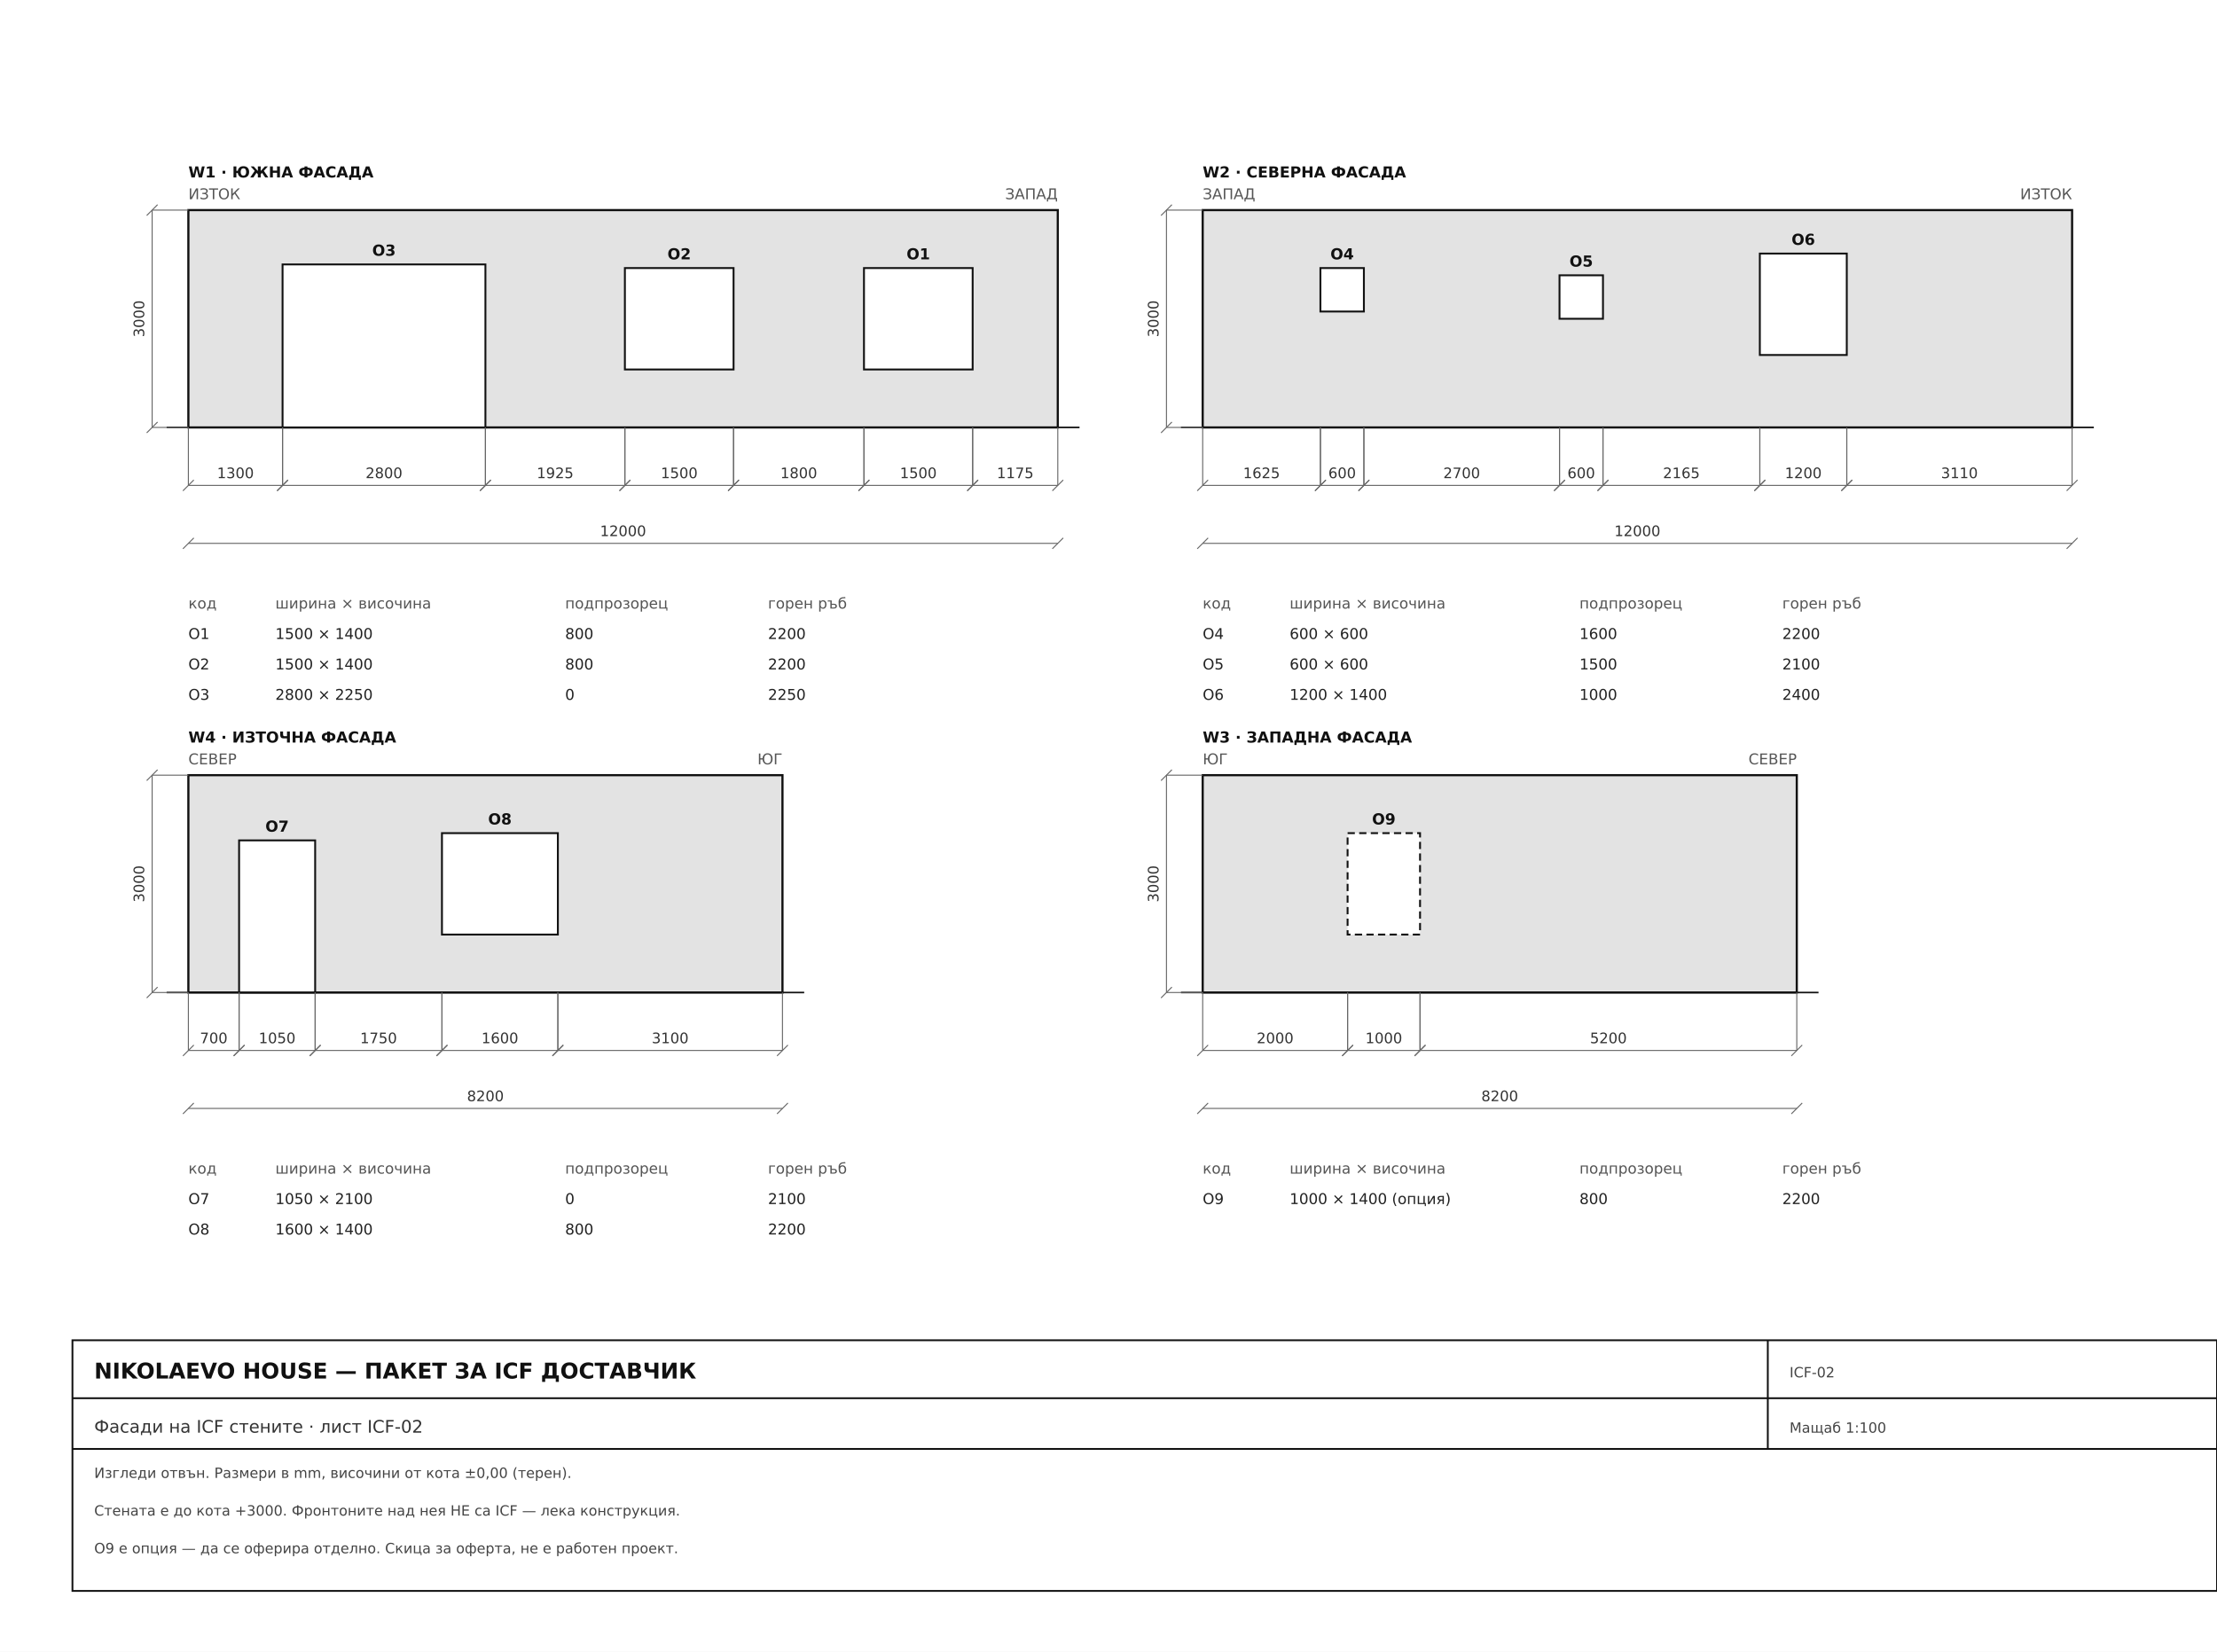
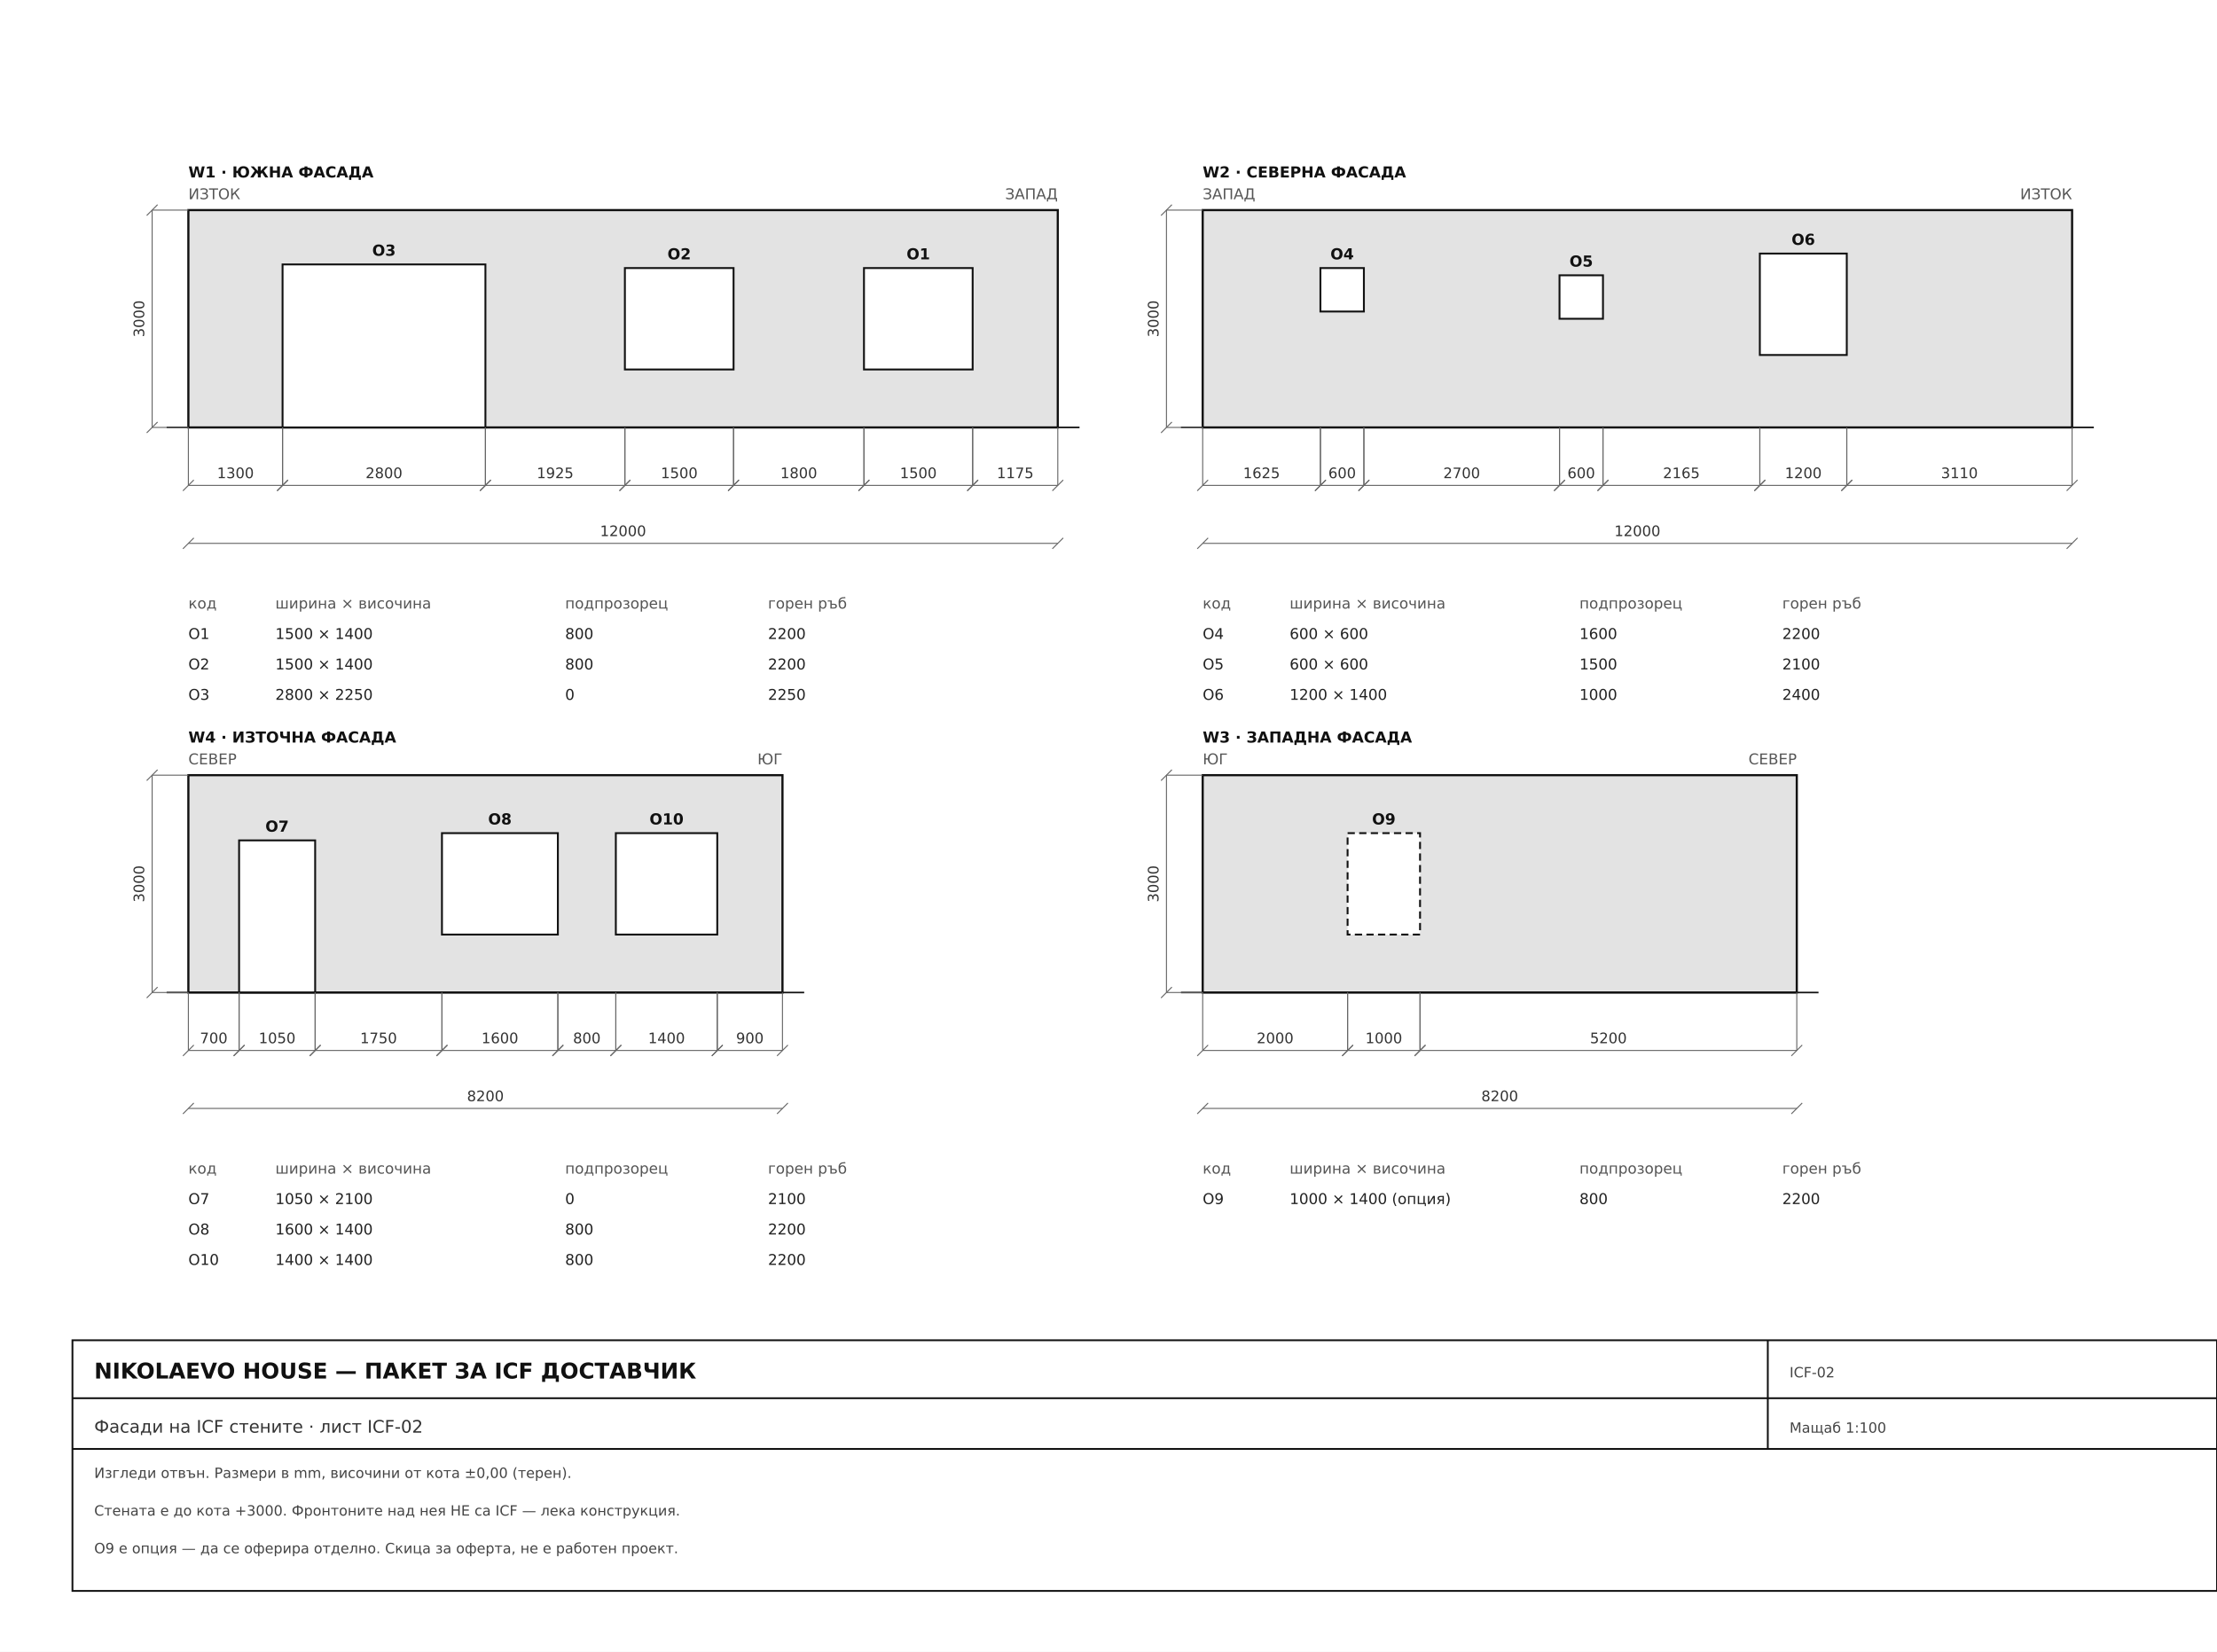
<svg xmlns="http://www.w3.org/2000/svg" width="306.0mm" height="228.0mm" viewBox="-2600 -2200 30600 22800" font-family="DejaVu Sans, Liberation Sans, Arial, sans-serif">
  <style type="text/css">
.wall    { fill:#e3e3e3; stroke:#111; stroke-width:30.00; }
.wall-l  { fill:none; stroke:#111; stroke-width:22.00; }
.open    { fill:#fff; stroke:#111; stroke-width:26.00; }
.openopt { fill:#fff; stroke:#111; stroke-width:26.00; stroke-dasharray:100.00 60.00; }
.core    { fill:none; stroke:#111; stroke-width:16.00; }
.axis    { fill:none; stroke:#777; stroke-width:13.00; stroke-dasharray:160.00 50.00 30.00 50.00; }
.part    { fill:none; stroke:#9a9a9a; stroke-width:18.00; stroke-dasharray:100.00 50.00; }
.hidden  { fill:none; stroke:#aaa; stroke-width:16.00; stroke-dasharray:70.00 50.00; }
.dim     { fill:none; stroke:#666; stroke-width:14.00; }
.dimt    { fill:#333; font-size:200.00px;  }
.lbl     { fill:#111; font-size:270.00px;  }
.lbl-s   { fill:#555; font-size:205.00px;  }
.code    { fill:#111; font-size:210.00px; font-weight:bold; }
.ttl     { fill:#111; font-size:420.00px; font-weight:bold; }
.sub     { fill:#555; font-size:230.00px; }
.note    { fill:#222; font-size:205.00px; }
.tb      { fill:none; stroke:#111; stroke-width:25.00; }
.tbmain  { fill:#111; font-size:300.00px; font-weight:bold; }
.tbsub   { fill:#333; font-size:240.00px; }
.tbsmall { fill:#444; font-size:195.00px; }
.plate   { fill:#ffffff; stroke:none; }
</style>
  <rect x="-2600" y="-2200" width="30600" height="22800" fill="#ffffff" />
  <text class="code" x="0.0" y="250.0" text-anchor="start">W1 · ЮЖНА ФАСАДА</text>
  <rect class="wall" x="0.0" y="700.0" width="12000.0" height="3000.0" />
  <rect class="open" x="9325.0" y="1500.0" width="1500.0" height="1400.0" />
  <text class="code" x="10075.0" y="1380.0" text-anchor="middle">O1</text>
  <rect class="open" x="6025.0" y="1500.0" width="1500.0" height="1400.0" />
  <text class="code" x="6775.0" y="1380.0" text-anchor="middle">O2</text>
  <rect class="open" x="1300.0" y="1450.0" width="2800.0" height="2250.0" />
  <text class="code" x="2700.0" y="1330.0" text-anchor="middle">O3</text>
  <line class="wall-l" x1="-300.0" y1="3700.0" x2="12300.0" y2="3700.0" />
  <text class="lbl-s" x="0.0" y="550.0" text-anchor="start">ИЗТОК</text>
  <text class="lbl-s" x="12000.0" y="550.0" text-anchor="end">ЗАПАД</text>
  <line class="dim" x1="0.0" y1="4500.0" x2="1300.0" y2="4500.0" />
  <line class="dim" x1="-75.0" y1="4575.0" x2="75.0" y2="4425.0" />
  <line class="dim" x1="1225.0" y1="4575.0" x2="1375.0" y2="4425.0" />
  <line class="dim" x1="0.0" y1="3700.0" x2="0.0" y2="4500.0" />
  <line class="dim" x1="1300.0" y1="3700.0" x2="1300.0" y2="4500.0" />
  <text class="dimt" x="650.0" y="4400.0" text-anchor="middle">1300</text>
  <line class="dim" x1="1300.0" y1="4500.0" x2="4100.0" y2="4500.0" />
  <line class="dim" x1="1225.0" y1="4575.0" x2="1375.0" y2="4425.0" />
  <line class="dim" x1="4025.0" y1="4575.0" x2="4175.0" y2="4425.0" />
  <line class="dim" x1="1300.0" y1="3700.0" x2="1300.0" y2="4500.0" />
  <line class="dim" x1="4100.0" y1="3700.0" x2="4100.0" y2="4500.0" />
  <text class="dimt" x="2700.0" y="4400.0" text-anchor="middle">2800</text>
  <line class="dim" x1="4100.0" y1="4500.0" x2="6025.0" y2="4500.0" />
  <line class="dim" x1="4025.0" y1="4575.0" x2="4175.0" y2="4425.0" />
  <line class="dim" x1="5950.0" y1="4575.0" x2="6100.0" y2="4425.0" />
  <line class="dim" x1="4100.0" y1="3700.0" x2="4100.0" y2="4500.0" />
  <line class="dim" x1="6025.0" y1="3700.0" x2="6025.0" y2="4500.0" />
  <text class="dimt" x="5062.5" y="4400.0" text-anchor="middle">1925</text>
  <line class="dim" x1="6025.0" y1="4500.0" x2="7525.0" y2="4500.0" />
  <line class="dim" x1="5950.0" y1="4575.0" x2="6100.0" y2="4425.0" />
  <line class="dim" x1="7450.0" y1="4575.0" x2="7600.0" y2="4425.0" />
  <line class="dim" x1="6025.0" y1="3700.0" x2="6025.0" y2="4500.0" />
  <line class="dim" x1="7525.0" y1="3700.0" x2="7525.0" y2="4500.0" />
  <text class="dimt" x="6775.0" y="4400.0" text-anchor="middle">1500</text>
  <line class="dim" x1="7525.0" y1="4500.0" x2="9325.0" y2="4500.0" />
  <line class="dim" x1="7450.0" y1="4575.0" x2="7600.0" y2="4425.0" />
  <line class="dim" x1="9250.0" y1="4575.0" x2="9400.0" y2="4425.0" />
  <line class="dim" x1="7525.0" y1="3700.0" x2="7525.0" y2="4500.0" />
  <line class="dim" x1="9325.0" y1="3700.0" x2="9325.0" y2="4500.0" />
  <text class="dimt" x="8425.0" y="4400.0" text-anchor="middle">1800</text>
  <line class="dim" x1="9325.0" y1="4500.0" x2="10825.0" y2="4500.0" />
  <line class="dim" x1="9250.0" y1="4575.0" x2="9400.0" y2="4425.0" />
  <line class="dim" x1="10750.0" y1="4575.0" x2="10900.0" y2="4425.0" />
  <line class="dim" x1="9325.0" y1="3700.0" x2="9325.0" y2="4500.0" />
  <line class="dim" x1="10825.0" y1="3700.0" x2="10825.0" y2="4500.0" />
  <text class="dimt" x="10075.0" y="4400.0" text-anchor="middle">1500</text>
  <line class="dim" x1="10825.0" y1="4500.0" x2="12000.0" y2="4500.0" />
  <line class="dim" x1="10750.0" y1="4575.0" x2="10900.0" y2="4425.0" />
  <line class="dim" x1="11925.0" y1="4575.0" x2="12075.0" y2="4425.0" />
  <line class="dim" x1="10825.0" y1="3700.0" x2="10825.0" y2="4500.0" />
  <line class="dim" x1="12000.0" y1="3700.0" x2="12000.0" y2="4500.0" />
  <text class="dimt" x="11412.5" y="4400.0" text-anchor="middle">1175</text>
  <line class="dim" x1="0.0" y1="5300.0" x2="12000.0" y2="5300.0" />
  <line class="dim" x1="-75.0" y1="5375.0" x2="75.0" y2="5225.0" />
  <line class="dim" x1="11925.0" y1="5375.0" x2="12075.0" y2="5225.0" />
  <text class="dimt" x="6000.0" y="5200.0" text-anchor="middle">12000</text>
  <line class="dim" x1="-500.0" y1="700.0" x2="-500.0" y2="3700.0" />
  <line class="dim" x1="-575.0" y1="775.0" x2="-425.0" y2="625.0" />
  <line class="dim" x1="-575.0" y1="3775.0" x2="-425.0" y2="3625.0" />
  <line class="dim" x1="0.0" y1="700.0" x2="-500.0" y2="700.0" />
  <line class="dim" x1="0.0" y1="3700.0" x2="-500.0" y2="3700.0" />
  <text class="dimt" x="-610.0" y="2200.0" text-anchor="middle" transform="rotate(-90.0 -610.0 2200.0)">3000</text>
  <text class="lbl-s" x="0.0" y="6200.0" text-anchor="start">код</text>
  <text class="lbl-s" x="1200.0" y="6200.0" text-anchor="start">ширина × височина</text>
  <text class="lbl-s" x="5200.0" y="6200.0" text-anchor="start">подпрозорец</text>
  <text class="lbl-s" x="8000.0" y="6200.0" text-anchor="start">горен ръб</text>
  <text class="note" x="0.0" y="6620.0" text-anchor="start">O1</text>
  <text class="note" x="1200.0" y="6620.0" text-anchor="start">1500 × 1400</text>
  <text class="note" x="5200.0" y="6620.0" text-anchor="start">800</text>
  <text class="note" x="8000.0" y="6620.0" text-anchor="start">2200</text>
  <text class="note" x="0.0" y="7040.0" text-anchor="start">O2</text>
  <text class="note" x="1200.0" y="7040.0" text-anchor="start">1500 × 1400</text>
  <text class="note" x="5200.0" y="7040.0" text-anchor="start">800</text>
  <text class="note" x="8000.0" y="7040.0" text-anchor="start">2200</text>
  <text class="note" x="0.0" y="7460.0" text-anchor="start">O3</text>
  <text class="note" x="1200.0" y="7460.0" text-anchor="start">2800 × 2250</text>
  <text class="note" x="5200.0" y="7460.0" text-anchor="start">0</text>
  <text class="note" x="8000.0" y="7460.0" text-anchor="start">2250</text>
  <text class="code" x="14000.0" y="250.0" text-anchor="start">W2 · СЕВЕРНА ФАСАДА</text>
  <rect class="wall" x="14000.0" y="700.0" width="12000.0" height="3000.0" />
  <rect class="open" x="15625.0" y="1500.0" width="600.0" height="600.0" />
  <text class="code" x="15925.0" y="1380.0" text-anchor="middle">O4</text>
  <rect class="open" x="18925.0" y="1600.0" width="600.0" height="600.0" />
  <text class="code" x="19225.0" y="1480.0" text-anchor="middle">O5</text>
  <rect class="open" x="21690.0" y="1300.0" width="1200.0" height="1400.0" />
  <text class="code" x="22290.0" y="1180.0" text-anchor="middle">O6</text>
  <line class="wall-l" x1="13700.0" y1="3700.0" x2="26300.0" y2="3700.0" />
  <text class="lbl-s" x="14000.0" y="550.0" text-anchor="start">ЗАПАД</text>
  <text class="lbl-s" x="26000.0" y="550.0" text-anchor="end">ИЗТОК</text>
  <line class="dim" x1="14000.0" y1="4500.0" x2="15625.0" y2="4500.0" />
  <line class="dim" x1="13925.0" y1="4575.0" x2="14075.0" y2="4425.0" />
  <line class="dim" x1="15550.0" y1="4575.0" x2="15700.0" y2="4425.0" />
  <line class="dim" x1="14000.0" y1="3700.0" x2="14000.0" y2="4500.0" />
  <line class="dim" x1="15625.0" y1="3700.0" x2="15625.0" y2="4500.0" />
  <text class="dimt" x="14812.5" y="4400.0" text-anchor="middle">1625</text>
  <line class="dim" x1="15625.0" y1="4500.0" x2="16225.0" y2="4500.0" />
  <line class="dim" x1="15550.0" y1="4575.0" x2="15700.0" y2="4425.0" />
  <line class="dim" x1="16150.0" y1="4575.0" x2="16300.0" y2="4425.0" />
  <line class="dim" x1="15625.0" y1="3700.0" x2="15625.0" y2="4500.0" />
  <line class="dim" x1="16225.0" y1="3700.0" x2="16225.0" y2="4500.0" />
  <text class="dimt" x="15925.0" y="4400.0" text-anchor="middle">600</text>
  <line class="dim" x1="16225.0" y1="4500.0" x2="18925.0" y2="4500.0" />
  <line class="dim" x1="16150.0" y1="4575.0" x2="16300.0" y2="4425.0" />
  <line class="dim" x1="18850.0" y1="4575.0" x2="19000.0" y2="4425.0" />
  <line class="dim" x1="16225.0" y1="3700.0" x2="16225.0" y2="4500.0" />
  <line class="dim" x1="18925.0" y1="3700.0" x2="18925.0" y2="4500.0" />
  <text class="dimt" x="17575.0" y="4400.0" text-anchor="middle">2700</text>
  <line class="dim" x1="18925.0" y1="4500.0" x2="19525.0" y2="4500.0" />
  <line class="dim" x1="18850.0" y1="4575.0" x2="19000.0" y2="4425.0" />
  <line class="dim" x1="19450.0" y1="4575.0" x2="19600.0" y2="4425.0" />
  <line class="dim" x1="18925.0" y1="3700.0" x2="18925.0" y2="4500.0" />
  <line class="dim" x1="19525.0" y1="3700.0" x2="19525.0" y2="4500.0" />
  <text class="dimt" x="19225.0" y="4400.0" text-anchor="middle">600</text>
  <line class="dim" x1="19525.0" y1="4500.0" x2="21690.0" y2="4500.0" />
  <line class="dim" x1="19450.0" y1="4575.0" x2="19600.0" y2="4425.0" />
  <line class="dim" x1="21615.0" y1="4575.0" x2="21765.0" y2="4425.0" />
  <line class="dim" x1="19525.0" y1="3700.0" x2="19525.0" y2="4500.0" />
  <line class="dim" x1="21690.0" y1="3700.0" x2="21690.0" y2="4500.0" />
  <text class="dimt" x="20607.5" y="4400.0" text-anchor="middle">2165</text>
  <line class="dim" x1="21690.0" y1="4500.0" x2="22890.0" y2="4500.0" />
  <line class="dim" x1="21615.0" y1="4575.0" x2="21765.0" y2="4425.0" />
  <line class="dim" x1="22815.0" y1="4575.0" x2="22965.0" y2="4425.0" />
  <line class="dim" x1="21690.0" y1="3700.0" x2="21690.0" y2="4500.0" />
  <line class="dim" x1="22890.0" y1="3700.0" x2="22890.0" y2="4500.0" />
  <text class="dimt" x="22290.0" y="4400.0" text-anchor="middle">1200</text>
  <line class="dim" x1="22890.0" y1="4500.0" x2="26000.0" y2="4500.0" />
  <line class="dim" x1="22815.0" y1="4575.0" x2="22965.0" y2="4425.0" />
  <line class="dim" x1="25925.0" y1="4575.0" x2="26075.0" y2="4425.0" />
  <line class="dim" x1="22890.0" y1="3700.0" x2="22890.0" y2="4500.0" />
  <line class="dim" x1="26000.0" y1="3700.0" x2="26000.0" y2="4500.0" />
  <text class="dimt" x="24445.0" y="4400.0" text-anchor="middle">3110</text>
  <line class="dim" x1="14000.0" y1="5300.0" x2="26000.0" y2="5300.0" />
  <line class="dim" x1="13925.0" y1="5375.0" x2="14075.0" y2="5225.0" />
  <line class="dim" x1="25925.0" y1="5375.0" x2="26075.0" y2="5225.0" />
  <text class="dimt" x="20000.0" y="5200.0" text-anchor="middle">12000</text>
  <line class="dim" x1="13500.0" y1="700.0" x2="13500.0" y2="3700.0" />
  <line class="dim" x1="13425.0" y1="775.0" x2="13575.0" y2="625.0" />
  <line class="dim" x1="13425.0" y1="3775.0" x2="13575.0" y2="3625.0" />
  <line class="dim" x1="14000.0" y1="700.0" x2="13500.0" y2="700.0" />
  <line class="dim" x1="14000.0" y1="3700.0" x2="13500.0" y2="3700.0" />
  <text class="dimt" x="13390.0" y="2200.0" text-anchor="middle" transform="rotate(-90.0 13390.0 2200.0)">3000</text>
  <text class="lbl-s" x="14000.0" y="6200.0" text-anchor="start">код</text>
  <text class="lbl-s" x="15200.0" y="6200.0" text-anchor="start">ширина × височина</text>
  <text class="lbl-s" x="19200.0" y="6200.0" text-anchor="start">подпрозорец</text>
  <text class="lbl-s" x="22000.0" y="6200.0" text-anchor="start">горен ръб</text>
  <text class="note" x="14000.0" y="6620.0" text-anchor="start">O4</text>
  <text class="note" x="15200.0" y="6620.0" text-anchor="start">600 × 600</text>
  <text class="note" x="19200.0" y="6620.0" text-anchor="start">1600</text>
  <text class="note" x="22000.0" y="6620.0" text-anchor="start">2200</text>
  <text class="note" x="14000.0" y="7040.0" text-anchor="start">O5</text>
  <text class="note" x="15200.0" y="7040.0" text-anchor="start">600 × 600</text>
  <text class="note" x="19200.0" y="7040.0" text-anchor="start">1500</text>
  <text class="note" x="22000.0" y="7040.0" text-anchor="start">2100</text>
  <text class="note" x="14000.0" y="7460.0" text-anchor="start">O6</text>
  <text class="note" x="15200.0" y="7460.0" text-anchor="start">1200 × 1400</text>
  <text class="note" x="19200.0" y="7460.0" text-anchor="start">1000</text>
  <text class="note" x="22000.0" y="7460.0" text-anchor="start">2400</text>
  <text class="code" x="14000.0" y="8050.0" text-anchor="start">W3 · ЗАПАДНА ФАСАДА</text>
  <rect class="wall" x="14000.0" y="8500.0" width="8200.0" height="3000.0" />
  <rect class="openopt" x="16000.0" y="9300.0" width="1000.0" height="1400.0" />
  <text class="code" x="16500.0" y="9180.0" text-anchor="middle">O9</text>
  <line class="wall-l" x1="13700.0" y1="11500.0" x2="22500.0" y2="11500.0" />
  <text class="lbl-s" x="14000.0" y="8350.0" text-anchor="start">ЮГ</text>
  <text class="lbl-s" x="22200.0" y="8350.0" text-anchor="end">СЕВЕР</text>
  <line class="dim" x1="14000.0" y1="12300.0" x2="16000.0" y2="12300.0" />
  <line class="dim" x1="13925.0" y1="12375.0" x2="14075.0" y2="12225.0" />
  <line class="dim" x1="15925.0" y1="12375.0" x2="16075.0" y2="12225.0" />
  <line class="dim" x1="14000.0" y1="11500.0" x2="14000.0" y2="12300.0" />
  <line class="dim" x1="16000.0" y1="11500.0" x2="16000.0" y2="12300.0" />
  <text class="dimt" x="15000.0" y="12200.0" text-anchor="middle">2000</text>
  <line class="dim" x1="16000.0" y1="12300.0" x2="17000.0" y2="12300.0" />
  <line class="dim" x1="15925.0" y1="12375.0" x2="16075.0" y2="12225.0" />
  <line class="dim" x1="16925.0" y1="12375.0" x2="17075.0" y2="12225.0" />
  <line class="dim" x1="16000.0" y1="11500.0" x2="16000.0" y2="12300.0" />
  <line class="dim" x1="17000.0" y1="11500.0" x2="17000.0" y2="12300.0" />
  <text class="dimt" x="16500.0" y="12200.0" text-anchor="middle">1000</text>
  <line class="dim" x1="17000.0" y1="12300.0" x2="22200.0" y2="12300.0" />
  <line class="dim" x1="16925.0" y1="12375.0" x2="17075.0" y2="12225.0" />
  <line class="dim" x1="22125.0" y1="12375.0" x2="22275.0" y2="12225.0" />
  <line class="dim" x1="17000.0" y1="11500.0" x2="17000.0" y2="12300.0" />
  <line class="dim" x1="22200.0" y1="11500.0" x2="22200.0" y2="12300.0" />
  <text class="dimt" x="19600.0" y="12200.0" text-anchor="middle">5200</text>
  <line class="dim" x1="14000.0" y1="13100.0" x2="22200.0" y2="13100.0" />
  <line class="dim" x1="13925.0" y1="13175.0" x2="14075.0" y2="13025.0" />
  <line class="dim" x1="22125.0" y1="13175.0" x2="22275.0" y2="13025.0" />
  <text class="dimt" x="18100.0" y="13000.0" text-anchor="middle">8200</text>
  <line class="dim" x1="13500.0" y1="8500.0" x2="13500.0" y2="11500.0" />
  <line class="dim" x1="13425.0" y1="8575.0" x2="13575.0" y2="8425.0" />
  <line class="dim" x1="13425.0" y1="11575.0" x2="13575.0" y2="11425.0" />
  <line class="dim" x1="14000.0" y1="8500.0" x2="13500.0" y2="8500.0" />
  <line class="dim" x1="14000.0" y1="11500.0" x2="13500.0" y2="11500.0" />
  <text class="dimt" x="13390.0" y="10000.0" text-anchor="middle" transform="rotate(-90.0 13390.0 10000.0)">3000</text>
  <text class="lbl-s" x="14000.0" y="14000.0" text-anchor="start">код</text>
  <text class="lbl-s" x="15200.0" y="14000.0" text-anchor="start">ширина × височина</text>
  <text class="lbl-s" x="19200.0" y="14000.0" text-anchor="start">подпрозорец</text>
  <text class="lbl-s" x="22000.0" y="14000.0" text-anchor="start">горен ръб</text>
  <text class="note" x="14000.0" y="14420.0" text-anchor="start">O9</text>
  <text class="note" x="15200.0" y="14420.0" text-anchor="start">1000 × 1400  (опция)</text>
  <text class="note" x="19200.0" y="14420.0" text-anchor="start">800</text>
  <text class="note" x="22000.0" y="14420.0" text-anchor="start">2200</text>
  <text class="code" x="0.0" y="8050.0" text-anchor="start">W4 · ИЗТОЧНА ФАСАДА</text>
  <rect class="wall" x="0.0" y="8500.0" width="8200.0" height="3000.0" />
  <rect class="open" x="700.0" y="9400.0" width="1050.0" height="2100.0" />
  <text class="code" x="1225.0" y="9280.0" text-anchor="middle">O7</text>
  <rect class="open" x="3500.0" y="9300.0" width="1600.0" height="1400.0" />
  <text class="code" x="4300.0" y="9180.0" text-anchor="middle">O8</text>
+   <rect class="open" x="5900.0" y="9300.0" width="1400.0" height="1400.0" />
+   <text class="code" x="6600.0" y="9180.0" text-anchor="middle">O10</text>
  <line class="wall-l" x1="-300.0" y1="11500.0" x2="8500.0" y2="11500.0" />
  <text class="lbl-s" x="0.0" y="8350.0" text-anchor="start">СЕВЕР</text>
  <text class="lbl-s" x="8200.0" y="8350.0" text-anchor="end">ЮГ</text>
  <line class="dim" x1="0.0" y1="12300.0" x2="700.0" y2="12300.0" />
  <line class="dim" x1="-75.0" y1="12375.0" x2="75.0" y2="12225.0" />
  <line class="dim" x1="625.0" y1="12375.0" x2="775.0" y2="12225.0" />
  <line class="dim" x1="0.0" y1="11500.0" x2="0.0" y2="12300.0" />
  <line class="dim" x1="700.0" y1="11500.0" x2="700.0" y2="12300.0" />
  <text class="dimt" x="350.0" y="12200.0" text-anchor="middle">700</text>
  <line class="dim" x1="700.0" y1="12300.0" x2="1750.0" y2="12300.0" />
  <line class="dim" x1="625.0" y1="12375.0" x2="775.0" y2="12225.0" />
  <line class="dim" x1="1675.0" y1="12375.0" x2="1825.0" y2="12225.0" />
  <line class="dim" x1="700.0" y1="11500.0" x2="700.0" y2="12300.0" />
  <line class="dim" x1="1750.0" y1="11500.0" x2="1750.0" y2="12300.0" />
  <text class="dimt" x="1225.0" y="12200.0" text-anchor="middle">1050</text>
  <line class="dim" x1="1750.0" y1="12300.0" x2="3500.0" y2="12300.0" />
  <line class="dim" x1="1675.0" y1="12375.0" x2="1825.0" y2="12225.0" />
  <line class="dim" x1="3425.0" y1="12375.0" x2="3575.0" y2="12225.0" />
  <line class="dim" x1="1750.0" y1="11500.0" x2="1750.0" y2="12300.0" />
  <line class="dim" x1="3500.0" y1="11500.0" x2="3500.0" y2="12300.0" />
  <text class="dimt" x="2625.0" y="12200.0" text-anchor="middle">1750</text>
  <line class="dim" x1="3500.0" y1="12300.0" x2="5100.0" y2="12300.0" />
  <line class="dim" x1="3425.0" y1="12375.0" x2="3575.0" y2="12225.0" />
  <line class="dim" x1="5025.0" y1="12375.0" x2="5175.0" y2="12225.0" />
  <line class="dim" x1="3500.0" y1="11500.0" x2="3500.0" y2="12300.0" />
  <line class="dim" x1="5100.0" y1="11500.0" x2="5100.0" y2="12300.0" />
  <text class="dimt" x="4300.0" y="12200.0" text-anchor="middle">1600</text>
-   <line class="dim" x1="5100.0" y1="12300.0" x2="8200.0" y2="12300.0" />
+   <line class="dim" x1="5100.0" y1="12300.0" x2="5900.0" y2="12300.0" />
  <line class="dim" x1="5025.0" y1="12375.0" x2="5175.0" y2="12225.0" />
+   <line class="dim" x1="5825.0" y1="12375.0" x2="5975.0" y2="12225.0" />
+   <line class="dim" x1="5100.0" y1="11500.0" x2="5100.0" y2="12300.0" />
+   <line class="dim" x1="5900.0" y1="11500.0" x2="5900.0" y2="12300.0" />
+   <text class="dimt" x="5500.0" y="12200.0" text-anchor="middle">800</text>
+   <line class="dim" x1="5900.0" y1="12300.0" x2="7300.0" y2="12300.0" />
+   <line class="dim" x1="5825.0" y1="12375.0" x2="5975.0" y2="12225.0" />
+   <line class="dim" x1="7225.0" y1="12375.0" x2="7375.0" y2="12225.0" />
+   <line class="dim" x1="5900.0" y1="11500.0" x2="5900.0" y2="12300.0" />
+   <line class="dim" x1="7300.0" y1="11500.0" x2="7300.0" y2="12300.0" />
+   <text class="dimt" x="6600.0" y="12200.0" text-anchor="middle">1400</text>
+   <line class="dim" x1="7300.0" y1="12300.0" x2="8200.0" y2="12300.0" />
+   <line class="dim" x1="7225.0" y1="12375.0" x2="7375.0" y2="12225.0" />
  <line class="dim" x1="8125.0" y1="12375.0" x2="8275.0" y2="12225.0" />
-   <line class="dim" x1="5100.0" y1="11500.0" x2="5100.0" y2="12300.0" />
+   <line class="dim" x1="7300.0" y1="11500.0" x2="7300.0" y2="12300.0" />
  <line class="dim" x1="8200.0" y1="11500.0" x2="8200.0" y2="12300.0" />
-   <text class="dimt" x="6650.0" y="12200.0" text-anchor="middle">3100</text>
+   <text class="dimt" x="7750.0" y="12200.0" text-anchor="middle">900</text>
  <line class="dim" x1="0.0" y1="13100.0" x2="8200.0" y2="13100.0" />
  <line class="dim" x1="-75.0" y1="13175.0" x2="75.0" y2="13025.0" />
  <line class="dim" x1="8125.0" y1="13175.0" x2="8275.0" y2="13025.0" />
  <text class="dimt" x="4100.0" y="13000.0" text-anchor="middle">8200</text>
  <line class="dim" x1="-500.0" y1="8500.0" x2="-500.0" y2="11500.0" />
  <line class="dim" x1="-575.0" y1="8575.0" x2="-425.0" y2="8425.0" />
  <line class="dim" x1="-575.0" y1="11575.0" x2="-425.0" y2="11425.0" />
  <line class="dim" x1="0.0" y1="8500.0" x2="-500.0" y2="8500.0" />
  <line class="dim" x1="0.0" y1="11500.0" x2="-500.0" y2="11500.0" />
  <text class="dimt" x="-610.0" y="10000.0" text-anchor="middle" transform="rotate(-90.0 -610.0 10000.0)">3000</text>
  <text class="lbl-s" x="0.0" y="14000.0" text-anchor="start">код</text>
  <text class="lbl-s" x="1200.0" y="14000.0" text-anchor="start">ширина × височина</text>
  <text class="lbl-s" x="5200.0" y="14000.0" text-anchor="start">подпрозорец</text>
  <text class="lbl-s" x="8000.0" y="14000.0" text-anchor="start">горен ръб</text>
  <text class="note" x="0.0" y="14420.0" text-anchor="start">O7</text>
  <text class="note" x="1200.0" y="14420.0" text-anchor="start">1050 × 2100</text>
  <text class="note" x="5200.0" y="14420.0" text-anchor="start">0</text>
  <text class="note" x="8000.0" y="14420.0" text-anchor="start">2100</text>
  <text class="note" x="0.0" y="14840.0" text-anchor="start">O8</text>
  <text class="note" x="1200.0" y="14840.0" text-anchor="start">1600 × 1400</text>
  <text class="note" x="5200.0" y="14840.0" text-anchor="start">800</text>
  <text class="note" x="8000.0" y="14840.0" text-anchor="start">2200</text>
+   <text class="note" x="0.0" y="15260.0" text-anchor="start">O10</text>
+   <text class="note" x="1200.0" y="15260.0" text-anchor="start">1400 × 1400</text>
+   <text class="note" x="5200.0" y="15260.0" text-anchor="start">800</text>
+   <text class="note" x="8000.0" y="15260.0" text-anchor="start">2200</text>
  <rect class="tb" x="-1600.0" y="16300.0" width="29600.0" height="3460.0" />
  <line class="tb" x1="-1600.0" y1="17100.0" x2="28000.0" y2="17100.0" />
  <line class="tb" x1="-1600.0" y1="17800.0" x2="28000.0" y2="17800.0" />
  <line class="tb" x1="21800.0" y1="16300.0" x2="21800.0" y2="17800.0" />
  <text class="tbmain" x="-1300.0" y="16828.0" text-anchor="start">NIKOLAEVO HOUSE — ПАКЕТ ЗА ICF ДОСТАВЧИК</text>
  <text class="tbsub" x="-1300.0" y="17576.0" text-anchor="start">Фасади на ICF стените · лист ICF-02</text>
  <text class="tbsmall" x="22100.0" y="16812.0" text-anchor="start">ICF-02</text>
  <text class="tbsmall" x="22100.0" y="17576.0" text-anchor="start">Мащаб 1:100</text>
  <text class="tbsmall" x="-1300.0" y="18200.0" text-anchor="start">Изгледи отвън. Размери в mm, височини от кота ±0,00 (терен).</text>
  <text class="tbsmall" x="-1300.0" y="18720.0" text-anchor="start">Стената е до кота +3000. Фронтоните над нея НЕ са ICF — лека конструкция.</text>
  <text class="tbsmall" x="-1300.0" y="19240.0" text-anchor="start">O9 е опция — да се оферира отделно.  Скица за оферта, не е работен проект.</text>
</svg>
